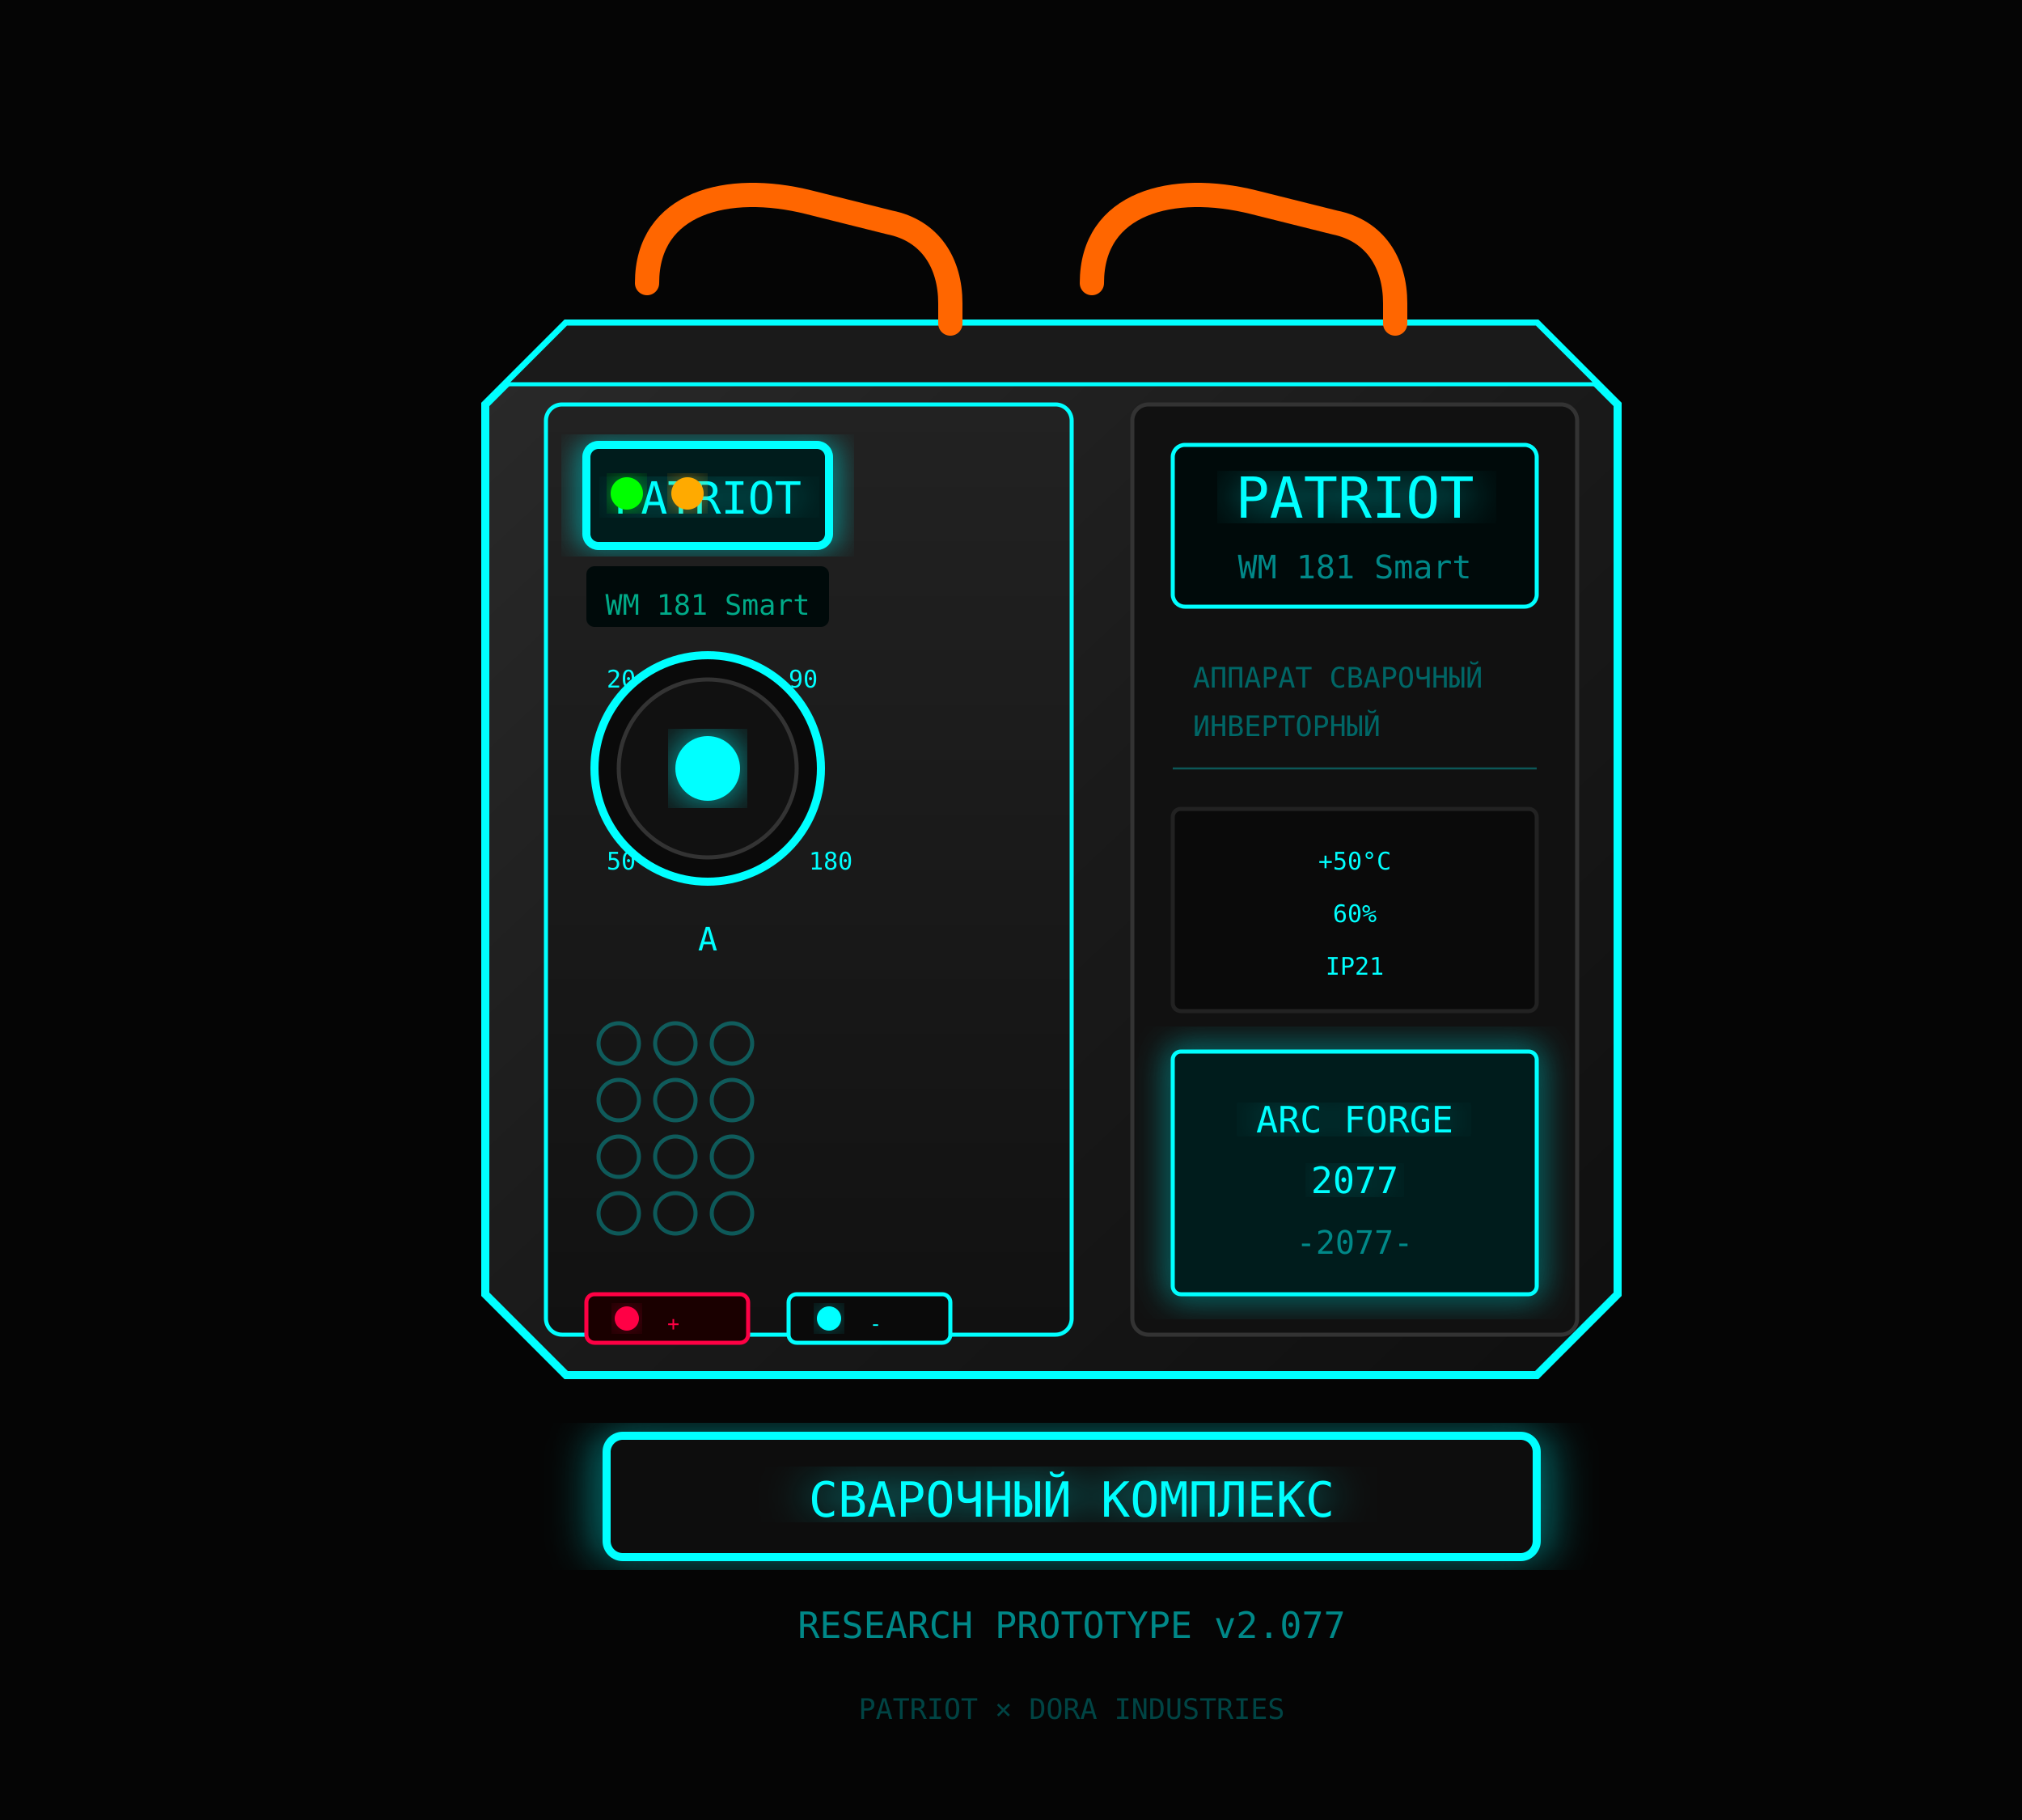
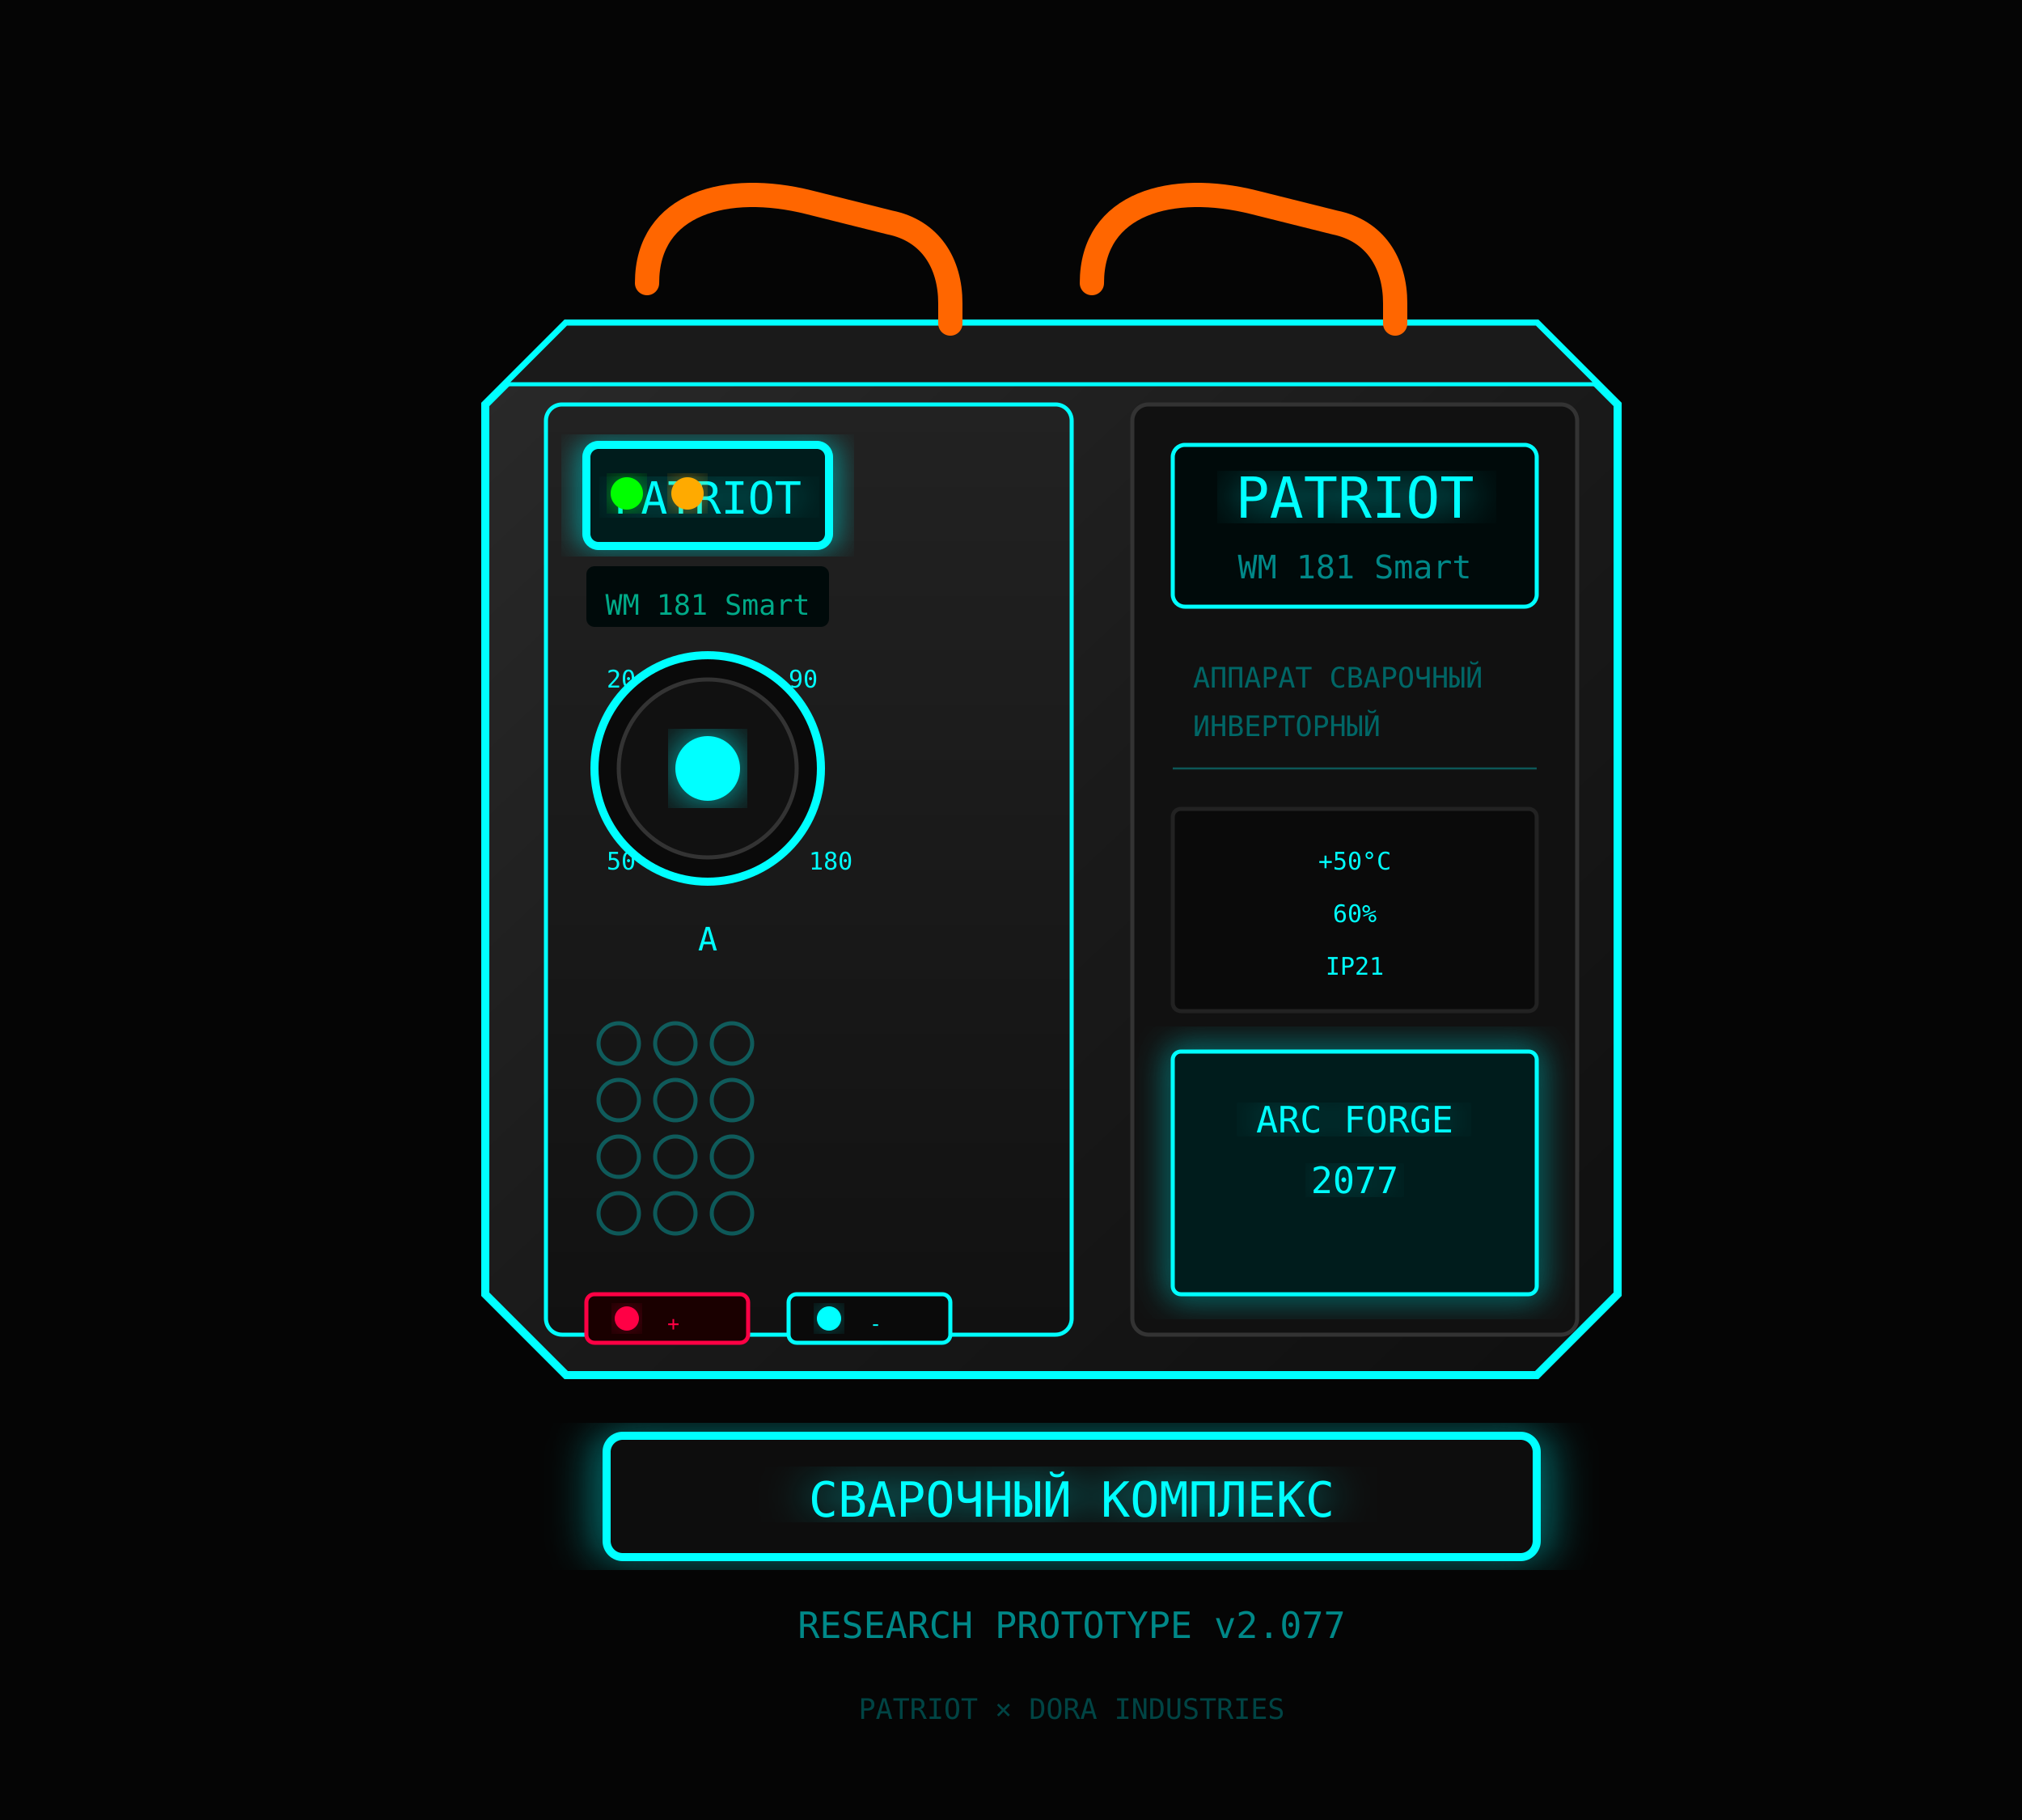
<svg xmlns="http://www.w3.org/2000/svg" viewBox="0 0 500 450" width="500" height="450">
  <defs>
    <linearGradient id="body4" x1="0%" y1="0%" x2="100%" y2="100%">
      <stop offset="0%" style="stop-color:#2a2a2a" />
      <stop offset="50%" style="stop-color:#1a1a1a" />
      <stop offset="100%" style="stop-color:#0f0f0f" />
    </linearGradient>
    <linearGradient id="front4" x1="0%" y1="0%" x2="0%" y2="100%">
      <stop offset="0%" style="stop-color:#222" />
      <stop offset="100%" style="stop-color:#111" />
    </linearGradient>
    <filter id="glow4">
      <feGaussianBlur stdDeviation="4" result="blur" />
      <feMerge>
        <feMergeNode in="blur" />
        <feMergeNode in="SourceGraphic" />
      </feMerge>
    </filter>
    <filter id="neonglow">
      <feGaussianBlur stdDeviation="6" result="blur" />
      <feMerge>
        <feMergeNode in="blur" />
        <feMergeNode in="SourceGraphic" />
      </feMerge>
    </filter>
  </defs>
  <rect width="500" height="450" fill="#050505" />
  <polygon points="140,80 380,80 400,100 400,320 380,340 140,340 120,320 120,100" fill="url(#body4)" stroke="#00ffff" stroke-width="2" />
  <rect x="145" y="85" width="230" height="8" fill="#001a1a" />
  <rect x="145" y="85" width="150" height="8" fill="#00ffff" opacity="0.4" filter="url(#glow4)" />
  <polygon points="140,80 380,80 395,95 125,95" fill="#1a1a1a" stroke="#00ffff" stroke-width="1" />
  <path d="M 160,70 C 160,50 180,45 200,50 L 220,55 C 230,57 235,65 235,75 L 235,80" fill="none" stroke="#ff6600" stroke-width="6" stroke-linecap="round" />
  <path d="M 270,70 C 270,50 290,45 310,50 L 330,55 C 340,57 345,65 345,75 L 345,80" fill="none" stroke="#ff6600" stroke-width="6" stroke-linecap="round" />
  <rect x="135" y="100" width="130" height="230" rx="4" fill="url(#front4)" stroke="#00ffff" stroke-width="1" />
  <rect x="145" y="110" width="60" height="25" rx="3" fill="#001a1a" stroke="#00ffff" stroke-width="2" filter="url(#glow4)" />
  <text x="175" y="127" font-family="monospace" font-size="11" fill="#00ffff" text-anchor="middle" filter="url(#neonglow)">PATRIOT</text>
  <rect x="145" y="140" width="60" height="15" rx="2" fill="#000a0a" />
  <text x="175" y="152" font-family="monospace" font-size="7" fill="#00aa88" text-anchor="middle">WM 181 Smart</text>
  <circle cx="175" cy="190" r="28" fill="#0a0a0a" stroke="#00ffff" stroke-width="2" />
  <circle cx="175" cy="190" r="22" fill="#111" stroke="#333" stroke-width="1" />
  <circle cx="175" cy="190" r="8" fill="#00ffff" filter="url(#neonglow)" />
  <text x="150" y="170" font-family="monospace" font-size="6" fill="#00ffff">20</text>
  <text x="195" y="170" font-family="monospace" font-size="6" fill="#00ffff">90</text>
  <text x="200" y="215" font-family="monospace" font-size="6" fill="#00ffff">180</text>
  <text x="150" y="215" font-family="monospace" font-size="6" fill="#00ffff">50</text>
  <text x="175" y="235" font-family="monospace" font-size="8" fill="#00ffff" text-anchor="middle">A</text>
  <circle cx="155" cy="122" r="4" fill="#00ff00" filter="url(#glow4)" />
  <circle cx="170" cy="122" r="4" fill="#ffaa00" filter="url(#glow4)" />
  <g transform="translate(145, 250)">
    <circle cx="8" cy="8" r="5" fill="none" stroke="#00ffff" stroke-width="1" opacity="0.3" />
    <circle cx="22" cy="8" r="5" fill="none" stroke="#00ffff" stroke-width="1" opacity="0.3" />
    <circle cx="36" cy="8" r="5" fill="none" stroke="#00ffff" stroke-width="1" opacity="0.3" />
    <circle cx="8" cy="22" r="5" fill="none" stroke="#00ffff" stroke-width="1" opacity="0.3" />
    <circle cx="22" cy="22" r="5" fill="none" stroke="#00ffff" stroke-width="1" opacity="0.3" />
    <circle cx="36" cy="22" r="5" fill="none" stroke="#00ffff" stroke-width="1" opacity="0.3" />
    <circle cx="8" cy="36" r="5" fill="none" stroke="#00ffff" stroke-width="1" opacity="0.3" />
    <circle cx="22" cy="36" r="5" fill="none" stroke="#00ffff" stroke-width="1" opacity="0.3" />
    <circle cx="36" cy="36" r="5" fill="none" stroke="#00ffff" stroke-width="1" opacity="0.3" />
    <circle cx="8" cy="50" r="5" fill="none" stroke="#00ffff" stroke-width="1" opacity="0.3" />
    <circle cx="22" cy="50" r="5" fill="none" stroke="#00ffff" stroke-width="1" opacity="0.3" />
    <circle cx="36" cy="50" r="5" fill="none" stroke="#00ffff" stroke-width="1" opacity="0.3" />
  </g>
  <rect x="145" y="320" width="40" height="12" rx="2" fill="#1a0000" stroke="#ff0044" stroke-width="1" />
  <circle cx="155" cy="326" r="3" fill="#ff0044" filter="url(#glow4)" />
  <text x="165" y="329" font-family="monospace" font-size="5" fill="#ff0044">+</text>
  <rect x="195" y="320" width="40" height="12" rx="2" fill="#0a0a0a" stroke="#00ffff" stroke-width="1" />
  <circle cx="205" cy="326" r="3" fill="#00ffff" filter="url(#glow4)" />
  <text x="215" y="329" font-family="monospace" font-size="5" fill="#00ffff">-</text>
  <rect x="280" y="100" width="110" height="230" rx="4" fill="#111" stroke="#333" stroke-width="1" />
  <rect x="290" y="110" width="90" height="40" rx="3" fill="#000a0a" stroke="#00ffff" stroke-width="1" />
  <text x="335" y="128" font-family="monospace" font-size="14" fill="#00ffff" text-anchor="middle" filter="url(#neonglow)">PATRIOT</text>
  <text x="335" y="143" font-family="monospace" font-size="8" fill="#008888" text-anchor="middle">WM 181 Smart</text>
  <text x="295" y="170" font-family="monospace" font-size="7" fill="#006666">АППАРАТ СВАРОЧНЫЙ</text>
  <text x="295" y="182" font-family="monospace" font-size="7" fill="#006666">ИНВЕРТОРНЫЙ</text>
  <line x1="290" y1="190" x2="380" y2="190" stroke="#00ffff" stroke-width="0.5" opacity="0.3" />
  <rect x="290" y="200" width="90" height="50" rx="2" fill="#0a0a0a" stroke="#222" stroke-width="1" />
  <text x="335" y="215" font-family="monospace" font-size="6" fill="#00ffff" text-anchor="middle">+50°C</text>
  <text x="335" y="228" font-family="monospace" font-size="6" fill="#00ffff" text-anchor="middle">60%</text>
  <text x="335" y="241" font-family="monospace" font-size="6" fill="#00ffff" text-anchor="middle">IP21</text>
  <rect x="290" y="260" width="90" height="60" rx="2" fill="#001a1a" stroke="#00ffff" stroke-width="1" filter="url(#glow4)" />
  <text x="335" y="280" font-family="monospace" font-size="9" fill="#00ffff" text-anchor="middle" filter="url(#neonglow)">ARC FORGE</text>
  <text x="335" y="295" font-family="monospace" font-size="9" fill="#00ffff" text-anchor="middle" filter="url(#neonglow)">2077</text>
-   <text x="335" y="310" font-family="monospace" font-size="8" fill="#008888" text-anchor="middle">-2077-</text>
  <rect x="150" y="355" width="230" height="30" rx="4" fill="#0a0a0a" stroke="#00ffff" stroke-width="2" filter="url(#neonglow)" />
  <text x="265" y="375" font-family="monospace" font-size="12" fill="#00ffff" text-anchor="middle" filter="url(#neonglow)">СВАРОЧНЫЙ КОМПЛЕКС</text>
  <text x="265" y="405" font-family="monospace" font-size="9" fill="#008888" text-anchor="middle">RESEARCH PROTOTYPE v2.077</text>
  <text x="265" y="425" font-family="monospace" font-size="7" fill="#004444" text-anchor="middle">PATRIOT × DORA INDUSTRIES</text>
</svg>
